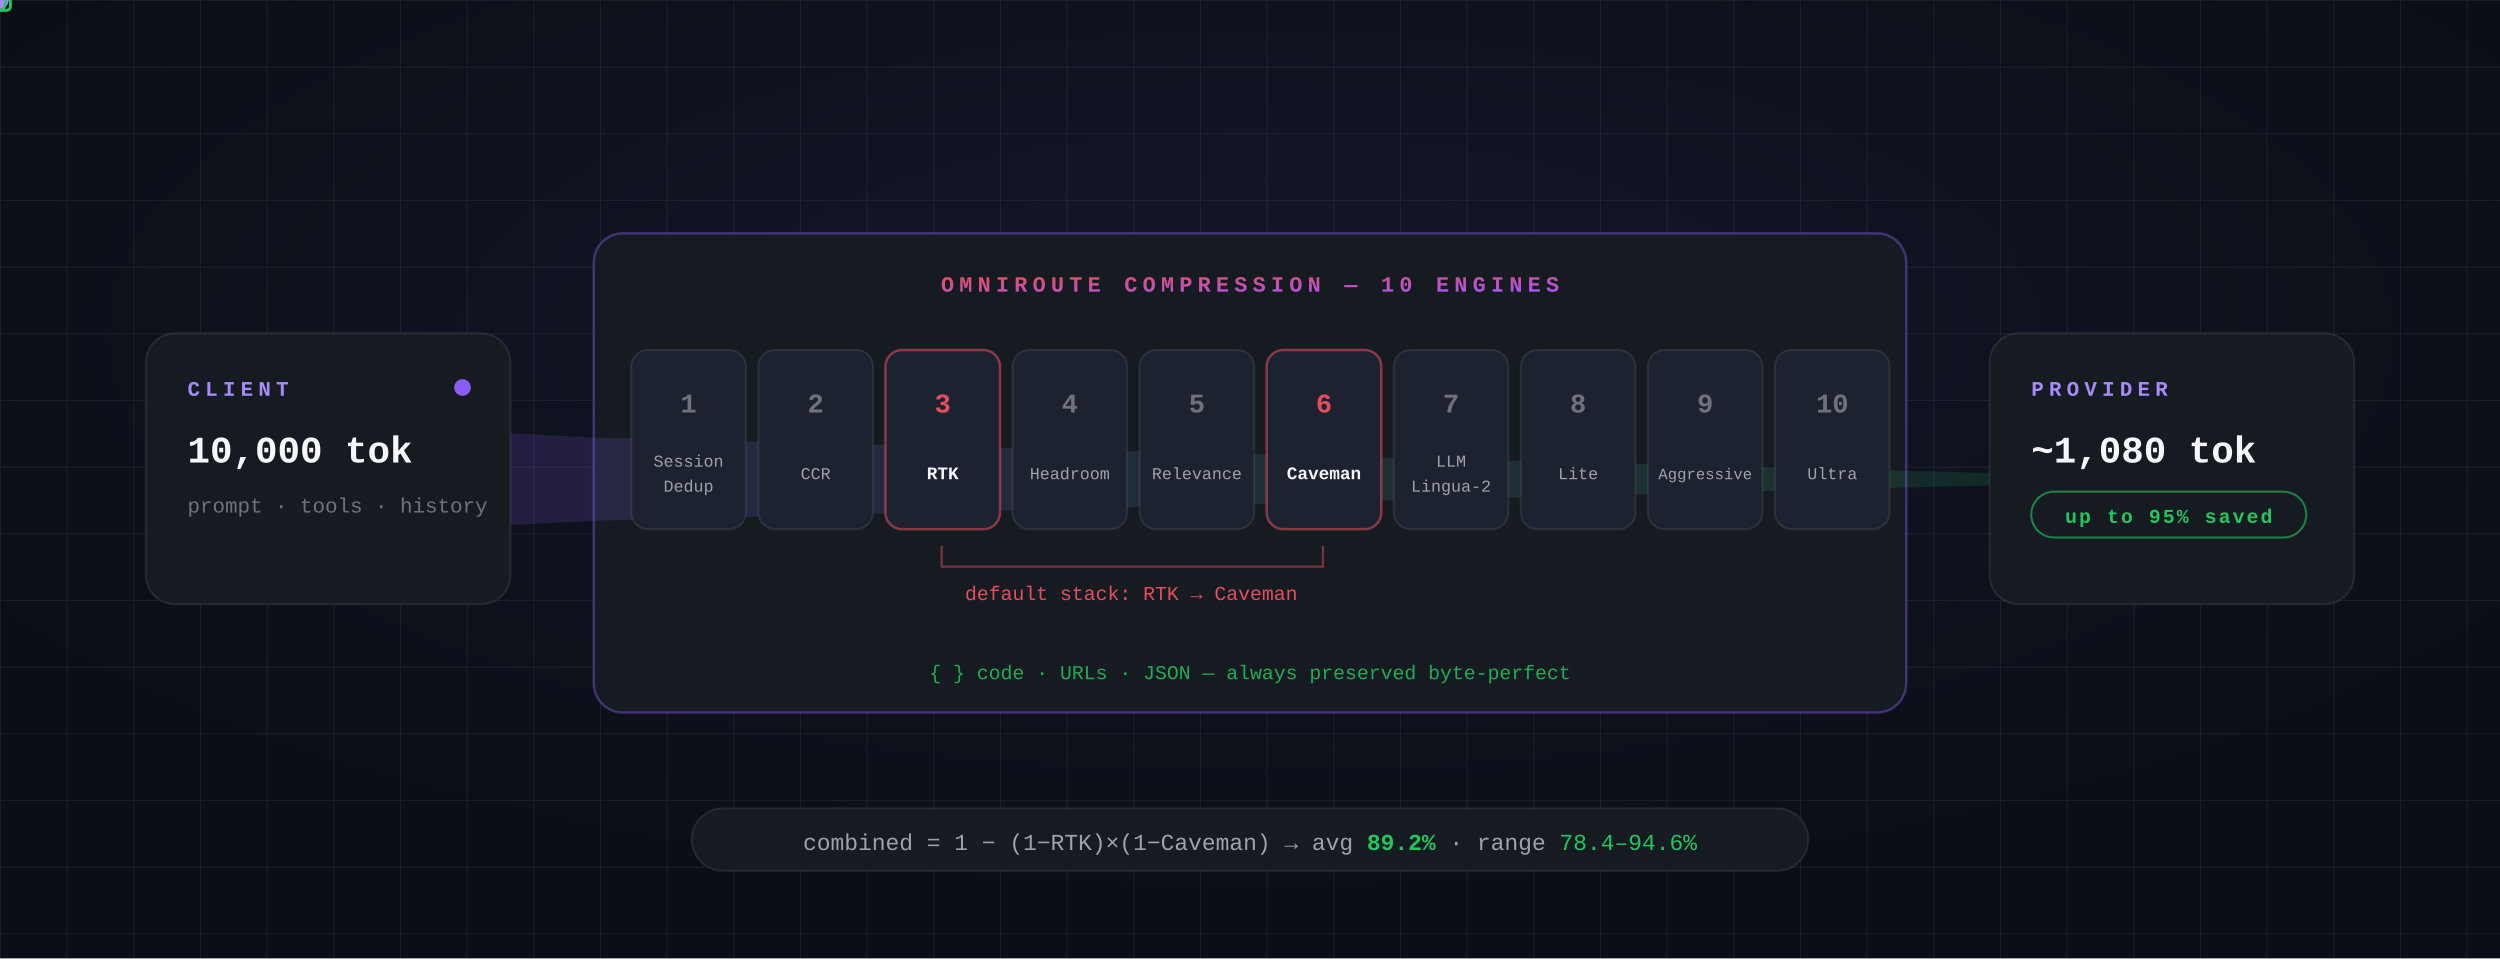
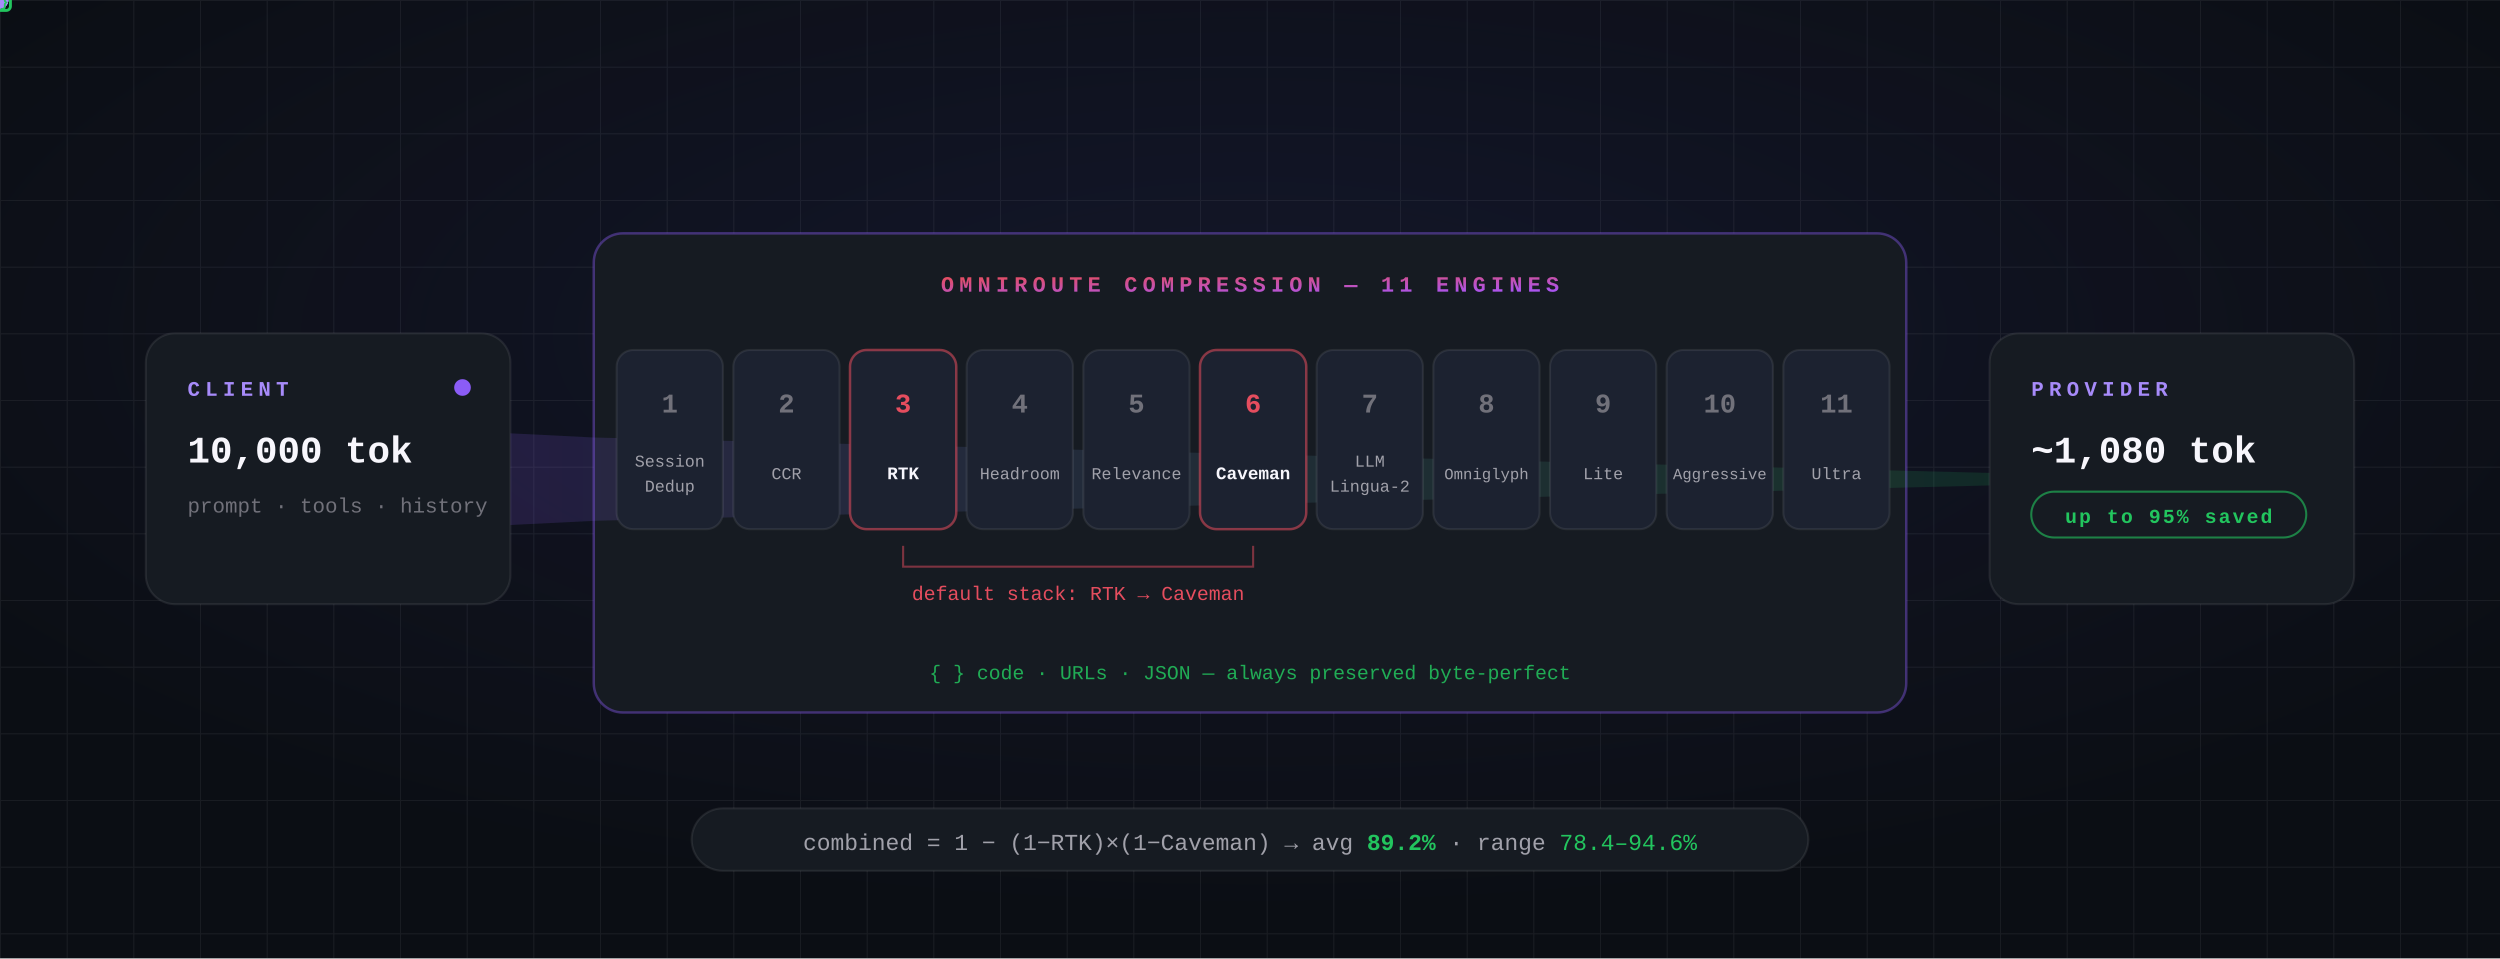
- <svg xmlns="http://www.w3.org/2000/svg" viewBox="0 0 1200 460" role="img" aria-label="OmniRoute compression pipeline: a client request of 10,000 tokens passes through 10 stacked engines — Session-Dedup, CCR, RTK, Headroom, Relevance, Caveman, LLMLingua-2, Lite, Aggressive, Ultra — and reaches the provider at about 1,080 tokens, up to 95% saved. The default stacked combo runs RTK then Caveman (average 89.2%, range 78.4–94.6%). Code, URLs and JSON are always preserved byte-perfect.">
+ <svg xmlns="http://www.w3.org/2000/svg" viewBox="0 0 1200 460" role="img" aria-label="OmniRoute compression pipeline: a client request of 10,000 tokens passes through 11 stacked engines — Session-Dedup, CCR, RTK, Headroom, Relevance, Caveman, LLMLingua-2, Omniglyph, Lite, Aggressive, Ultra — and reaches the provider at about 1,080 tokens, up to 95% saved. The default stacked combo runs RTK then Caveman (average 89.2%, range 78.4–94.6%). Code, URLs and JSON are always preserved byte-perfect.">
  <defs>
    <pattern id="gridPaperZ" width="32" height="32" patternUnits="userSpaceOnUse">
      <path d="M 32 0 L 0 0 0 32" fill="none" stroke="#ffffff" stroke-opacity="0.06" stroke-width="1" />
    </pattern>
    <radialGradient id="bgGlowZ" cx="50%" cy="35%" r="60%">
      <stop offset="0%" stop-color="#6366f1" stop-opacity="0.10" />
      <stop offset="100%" stop-color="#6366f1" stop-opacity="0" />
    </radialGradient>
    <linearGradient id="funnelZ" x1="0" y1="0" x2="1" y2="0">
      <stop offset="0%" stop-color="#8b5cf6" stop-opacity="0.16" />
      <stop offset="100%" stop-color="#22c55e" stop-opacity="0.14" />
    </linearGradient>
    <path id="pTokZ" d="M 245,230 L 955,230" />
  </defs>
  <rect width="1200" height="460" fill="#0b0e14" />
  <rect width="1200" height="460" fill="url(#gridPaperZ)" />
  <rect width="1200" height="460" fill="url(#bgGlowZ)" />
  <rect x="70" y="160" width="175" height="130" rx="14" fill="#161b22" stroke="#ffffff" stroke-opacity="0.08" stroke-width="1" />
  <text x="90" y="190" font-family="Consolas, 'Courier New', monospace" font-size="10" letter-spacing="2.5" font-weight="700" fill="#a78bfa">CLIENT</text>
  <text x="90" y="222" font-family="Consolas, 'Courier New', monospace" font-size="18" font-weight="800" fill="#F7F6FC">10,000 tok</text>
  <text x="90" y="246" font-family="Consolas, 'Courier New', monospace" font-size="10" fill="#71717a">prompt · tools · history</text>
  <circle cx="222" cy="186" r="4" fill="#8b5cf6">
    <animate attributeName="opacity" values="1;0.4;1" dur="2.2s" repeatCount="indefinite" />
  </circle>
  <rect x="285" y="112" width="630" height="230" rx="14" fill="#161b22" stroke="#8b5cf6" stroke-width="1.2" stroke-opacity="0.4" />
-   <text x="600" y="140" text-anchor="middle" font-family="Consolas, 'Courier New', monospace" font-size="10.5" letter-spacing="2.5" font-weight="700" fill="url(#gradBrandZ)">OMNIROUTE COMPRESSION — 10 ENGINES</text>
+   <text x="600" y="140" text-anchor="middle" font-family="Consolas, 'Courier New', monospace" font-size="10.5" letter-spacing="2.5" font-weight="700" fill="url(#gradBrandZ)">OMNIROUTE COMPRESSION — 11 ENGINES</text>
  <linearGradient id="gradBrandZ" x1="0" y1="0" x2="1" y2="1">
    <stop offset="0%" stop-color="#e54d5e" />
    <stop offset="100%" stop-color="#a855f7" />
  </linearGradient>
  <path d="M 245,208 L 285,210 L 915,226 L 955,227 L 955,233 L 915,234 L 285,250 L 245,252 Z" fill="url(#funnelZ)" />
  <g fill="#a78bfa">
    <circle r="4">
      <animateMotion dur="8s" repeatCount="indefinite" keyPoints="0;0;0.12;0.12" keyTimes="0;0.08;0.13;1" calcMode="linear">
        <mpath href="#pTokZ" />
      </animateMotion>
      <animate attributeName="opacity" values="0;0;1;1;0;0" keyTimes="0;0.08;0.09;0.125;0.14;1" dur="8s" repeatCount="indefinite" />
    </circle>
    <circle r="4">
      <animateMotion dur="8s" repeatCount="indefinite" keyPoints="0;0;0.29;0.29" keyTimes="0;0.085;0.22;1" calcMode="linear">
        <mpath href="#pTokZ" />
      </animateMotion>
      <animate attributeName="opacity" values="0;0;1;1;0;0" keyTimes="0;0.085;0.095;0.215;0.23;1" dur="8s" repeatCount="indefinite" />
    </circle>
    <circle r="4">
-       <animateMotion dur="8s" repeatCount="indefinite" keyPoints="0;0;0.55;0.55" keyTimes="0;0.09;0.355;1" calcMode="linear">
+       <animateMotion dur="8s" repeatCount="indefinite" keyPoints="0;0;0.50;0.50" keyTimes="0;0.09;0.355;1" calcMode="linear">
        <mpath href="#pTokZ" />
      </animateMotion>
      <animate attributeName="opacity" values="0;0;1;1;0;0" keyTimes="0;0.09;0.10;0.35;0.365;1" dur="8s" repeatCount="indefinite" />
    </circle>
    <circle r="4">
      <animateMotion dur="8s" repeatCount="indefinite" keyPoints="0;0;0.81;0.81" keyTimes="0;0.095;0.49;1" calcMode="linear">
        <mpath href="#pTokZ" />
      </animateMotion>
      <animate attributeName="opacity" values="0;0;1;1;0;0" keyTimes="0;0.095;0.105;0.485;0.50;1" dur="8s" repeatCount="indefinite" />
    </circle>
    <circle r="4">
      <animateMotion dur="8s" repeatCount="indefinite" keyPoints="0;0;1;1" keyTimes="0;0.10;0.60;1" calcMode="linear">
        <mpath href="#pTokZ" />
      </animateMotion>
      <animate attributeName="r" values="4;4;2.4;2.4" keyTimes="0;0.10;0.60;1" dur="8s" repeatCount="indefinite" />
      <animate attributeName="opacity" values="0;0;1;1;0;0" keyTimes="0;0.10;0.11;0.60;0.64;1" dur="8s" repeatCount="indefinite" />
    </circle>
  </g>
  <g>
    <animateMotion dur="8s" repeatCount="indefinite" keyPoints="0;0;1;1" keyTimes="0;0.14;0.64;1" calcMode="linear">
      <mpath href="#pTokZ" />
    </animateMotion>
    <animate attributeName="opacity" values="0;0;1;1;0;0" keyTimes="0;0.14;0.15;0.64;0.68;1" dur="8s" repeatCount="indefinite" />
    <rect x="-5" y="-5" width="10" height="10" rx="2" fill="none" stroke="#22c55e" stroke-width="1.4" />
    <text y="3" text-anchor="middle" font-family="Consolas, 'Courier New', monospace" font-size="7" font-weight="700" fill="#22c55e">{}</text>
  </g>
  <g font-family="Consolas, 'Courier New', monospace" text-anchor="middle">
-     <g transform="translate(303,168)">
-       <rect width="55" height="86" rx="8" fill="#1c2230" stroke="#ffffff" stroke-opacity="0.08" />
-       <rect width="55" height="86" rx="8" fill="none" stroke="#8b5cf6" stroke-width="1.4" stroke-opacity="0">
+     <g transform="translate(296,168)">
+       <rect width="51" height="86" rx="8" fill="#1c2230" stroke="#ffffff" stroke-opacity="0.08" />
+       <rect width="51" height="86" rx="8" fill="none" stroke="#8b5cf6" stroke-width="1.4" stroke-opacity="0">
        <animate attributeName="stroke-opacity" values="0;0;0.9;0;0" keyTimes="0;0.10;0.13;0.17;1" dur="8s" repeatCount="indefinite" />
      </rect>
-       <text x="27.5" y="30" font-size="13" font-weight="800" fill="#71717a">1</text>
-       <text x="27.5" y="56" font-size="8" fill="#a1a1aa">Session</text>
-       <text x="27.5" y="68" font-size="8" fill="#a1a1aa">Dedup</text>
+       <text x="25.5" y="30" font-size="13" font-weight="800" fill="#71717a">1</text>
+       <text x="25.5" y="56" font-size="8" fill="#a1a1aa">Session</text>
+       <text x="25.5" y="68" font-size="8" fill="#a1a1aa">Dedup</text>
    </g>
-     <g transform="translate(364,168)">
-       <rect width="55" height="86" rx="8" fill="#1c2230" stroke="#ffffff" stroke-opacity="0.08" />
-       <rect width="55" height="86" rx="8" fill="none" stroke="#8b5cf6" stroke-width="1.4" stroke-opacity="0">
+     <g transform="translate(352,168)">
+       <rect width="51" height="86" rx="8" fill="#1c2230" stroke="#ffffff" stroke-opacity="0.08" />
+       <rect width="51" height="86" rx="8" fill="none" stroke="#8b5cf6" stroke-width="1.4" stroke-opacity="0">
        <animate attributeName="stroke-opacity" values="0;0;0.9;0;0" keyTimes="0;0.145;0.175;0.215;1" dur="8s" repeatCount="indefinite" />
      </rect>
-       <text x="27.5" y="30" font-size="13" font-weight="800" fill="#71717a">2</text>
-       <text x="27.5" y="62" font-size="8" fill="#a1a1aa">CCR</text>
+       <text x="25.5" y="30" font-size="13" font-weight="800" fill="#71717a">2</text>
+       <text x="25.5" y="62" font-size="8" fill="#a1a1aa">CCR</text>
    </g>
-     <g transform="translate(425,168)">
-       <rect width="55" height="86" rx="8" fill="#1c2230" stroke="#e54d5e" stroke-opacity="0.55" stroke-width="1.2" />
-       <rect width="55" height="86" rx="8" fill="none" stroke="#e54d5e" stroke-width="1.6" stroke-opacity="0">
+     <g transform="translate(408,168)">
+       <rect width="51" height="86" rx="8" fill="#1c2230" stroke="#e54d5e" stroke-opacity="0.55" stroke-width="1.2" />
+       <rect width="51" height="86" rx="8" fill="none" stroke="#e54d5e" stroke-width="1.6" stroke-opacity="0">
        <animate attributeName="stroke-opacity" values="0;0;1;0;0" keyTimes="0;0.19;0.22;0.26;1" dur="8s" repeatCount="indefinite" />
      </rect>
-       <text x="27.5" y="30" font-size="13" font-weight="800" fill="#e54d5e">3</text>
-       <text x="27.5" y="62" font-size="8.5" font-weight="700" fill="#F7F6FC">RTK</text>
+       <text x="25.5" y="30" font-size="13" font-weight="800" fill="#e54d5e">3</text>
+       <text x="25.5" y="62" font-size="8.5" font-weight="700" fill="#F7F6FC">RTK</text>
    </g>
-     <g transform="translate(486,168)">
-       <rect width="55" height="86" rx="8" fill="#1c2230" stroke="#ffffff" stroke-opacity="0.08" />
-       <rect width="55" height="86" rx="8" fill="none" stroke="#8b5cf6" stroke-width="1.4" stroke-opacity="0">
+     <g transform="translate(464,168)">
+       <rect width="51" height="86" rx="8" fill="#1c2230" stroke="#ffffff" stroke-opacity="0.08" />
+       <rect width="51" height="86" rx="8" fill="none" stroke="#8b5cf6" stroke-width="1.4" stroke-opacity="0">
        <animate attributeName="stroke-opacity" values="0;0;0.9;0;0" keyTimes="0;0.235;0.265;0.305;1" dur="8s" repeatCount="indefinite" />
      </rect>
-       <text x="27.5" y="30" font-size="13" font-weight="800" fill="#71717a">4</text>
-       <text x="27.5" y="62" font-size="8" fill="#a1a1aa">Headroom</text>
+       <text x="25.5" y="30" font-size="13" font-weight="800" fill="#71717a">4</text>
+       <text x="25.5" y="62" font-size="8" fill="#a1a1aa">Headroom</text>
    </g>
-     <g transform="translate(547,168)">
-       <rect width="55" height="86" rx="8" fill="#1c2230" stroke="#ffffff" stroke-opacity="0.08" />
-       <rect width="55" height="86" rx="8" fill="none" stroke="#8b5cf6" stroke-width="1.4" stroke-opacity="0">
+     <g transform="translate(520,168)">
+       <rect width="51" height="86" rx="8" fill="#1c2230" stroke="#ffffff" stroke-opacity="0.08" />
+       <rect width="51" height="86" rx="8" fill="none" stroke="#8b5cf6" stroke-width="1.4" stroke-opacity="0">
        <animate attributeName="stroke-opacity" values="0;0;0.9;0;0" keyTimes="0;0.275;0.305;0.345;1" dur="8s" repeatCount="indefinite" />
      </rect>
-       <text x="27.5" y="30" font-size="13" font-weight="800" fill="#71717a">5</text>
-       <text x="27.5" y="62" font-size="8" fill="#a1a1aa">Relevance</text>
+       <text x="25.5" y="30" font-size="13" font-weight="800" fill="#71717a">5</text>
+       <text x="25.5" y="62" font-size="8" fill="#a1a1aa">Relevance</text>
    </g>
-     <g transform="translate(608,168)">
-       <rect width="55" height="86" rx="8" fill="#1c2230" stroke="#e54d5e" stroke-opacity="0.55" stroke-width="1.2" />
-       <rect width="55" height="86" rx="8" fill="none" stroke="#e54d5e" stroke-width="1.6" stroke-opacity="0">
+     <g transform="translate(576,168)">
+       <rect width="51" height="86" rx="8" fill="#1c2230" stroke="#e54d5e" stroke-opacity="0.55" stroke-width="1.2" />
+       <rect width="51" height="86" rx="8" fill="none" stroke="#e54d5e" stroke-width="1.6" stroke-opacity="0">
        <animate attributeName="stroke-opacity" values="0;0;1;0;0" keyTimes="0;0.325;0.355;0.395;1" dur="8s" repeatCount="indefinite" />
      </rect>
-       <text x="27.5" y="30" font-size="13" font-weight="800" fill="#e54d5e">6</text>
-       <text x="27.5" y="62" font-size="8.5" font-weight="700" fill="#F7F6FC">Caveman</text>
+       <text x="25.5" y="30" font-size="13" font-weight="800" fill="#e54d5e">6</text>
+       <text x="25.5" y="62" font-size="8.5" font-weight="700" fill="#F7F6FC">Caveman</text>
    </g>
-     <g transform="translate(669,168)">
-       <rect width="55" height="86" rx="8" fill="#1c2230" stroke="#ffffff" stroke-opacity="0.08" />
-       <rect width="55" height="86" rx="8" fill="none" stroke="#8b5cf6" stroke-width="1.4" stroke-opacity="0">
+     <g transform="translate(632,168)">
+       <rect width="51" height="86" rx="8" fill="#1c2230" stroke="#ffffff" stroke-opacity="0.08" />
+       <rect width="51" height="86" rx="8" fill="none" stroke="#8b5cf6" stroke-width="1.4" stroke-opacity="0">
        <animate attributeName="stroke-opacity" values="0;0;0.9;0;0" keyTimes="0;0.375;0.405;0.445;1" dur="8s" repeatCount="indefinite" />
      </rect>
-       <text x="27.5" y="30" font-size="13" font-weight="800" fill="#71717a">7</text>
-       <text x="27.5" y="56" font-size="8" fill="#a1a1aa">LLM</text>
-       <text x="27.5" y="68" font-size="8" fill="#a1a1aa">Lingua-2</text>
+       <text x="25.5" y="30" font-size="13" font-weight="800" fill="#71717a">7</text>
+       <text x="25.5" y="56" font-size="8" fill="#a1a1aa">LLM</text>
+       <text x="25.5" y="68" font-size="8" fill="#a1a1aa">Lingua-2</text>
    </g>
-     <g transform="translate(730,168)">
-       <rect width="55" height="86" rx="8" fill="#1c2230" stroke="#ffffff" stroke-opacity="0.08" />
-       <rect width="55" height="86" rx="8" fill="none" stroke="#8b5cf6" stroke-width="1.4" stroke-opacity="0">
+     <g transform="translate(688,168)">
+       <rect width="51" height="86" rx="8" fill="#1c2230" stroke="#ffffff" stroke-opacity="0.08" />
+       <rect width="51" height="86" rx="8" fill="none" stroke="#8b5cf6" stroke-width="1.4" stroke-opacity="0">
        <animate attributeName="stroke-opacity" values="0;0;0.9;0;0" keyTimes="0;0.415;0.445;0.485;1" dur="8s" repeatCount="indefinite" />
      </rect>
-       <text x="27.5" y="30" font-size="13" font-weight="800" fill="#71717a">8</text>
-       <text x="27.5" y="62" font-size="8" fill="#a1a1aa">Lite</text>
+       <text x="25.5" y="30" font-size="13" font-weight="800" fill="#71717a">8</text>
+       <text x="25.5" y="62" font-size="7.5" fill="#a1a1aa">Omniglyph</text>
    </g>
-     <g transform="translate(791,168)">
-       <rect width="55" height="86" rx="8" fill="#1c2230" stroke="#ffffff" stroke-opacity="0.08" />
-       <rect width="55" height="86" rx="8" fill="none" stroke="#8b5cf6" stroke-width="1.4" stroke-opacity="0">
+     <g transform="translate(744,168)">
+       <rect width="51" height="86" rx="8" fill="#1c2230" stroke="#ffffff" stroke-opacity="0.08" />
+       <rect width="51" height="86" rx="8" fill="none" stroke="#8b5cf6" stroke-width="1.4" stroke-opacity="0">
        <animate attributeName="stroke-opacity" values="0;0;0.9;0;0" keyTimes="0;0.46;0.49;0.53;1" dur="8s" repeatCount="indefinite" />
      </rect>
-       <text x="27.5" y="30" font-size="13" font-weight="800" fill="#71717a">9</text>
-       <text x="27.5" y="62" font-size="7.5" fill="#a1a1aa">Aggressive</text>
+       <text x="25.5" y="30" font-size="13" font-weight="800" fill="#71717a">9</text>
+       <text x="25.5" y="62" font-size="8" fill="#a1a1aa">Lite</text>
    </g>
-     <g transform="translate(852,168)">
-       <rect width="55" height="86" rx="8" fill="#1c2230" stroke="#ffffff" stroke-opacity="0.08" />
-       <rect width="55" height="86" rx="8" fill="none" stroke="#8b5cf6" stroke-width="1.4" stroke-opacity="0">
+     <g transform="translate(800,168)">
+       <rect width="51" height="86" rx="8" fill="#1c2230" stroke="#ffffff" stroke-opacity="0.08" />
+       <rect width="51" height="86" rx="8" fill="none" stroke="#8b5cf6" stroke-width="1.4" stroke-opacity="0">
        <animate attributeName="stroke-opacity" values="0;0;0.9;0;0" keyTimes="0;0.50;0.53;0.57;1" dur="8s" repeatCount="indefinite" />
      </rect>
-       <text x="27.5" y="30" font-size="13" font-weight="800" fill="#71717a">10</text>
-       <text x="27.5" y="62" font-size="8" fill="#a1a1aa">Ultra</text>
+       <text x="25.5" y="30" font-size="13" font-weight="800" fill="#71717a">10</text>
+       <text x="25.5" y="62" font-size="7.5" fill="#a1a1aa">Aggressive</text>
+     </g>
+     <g transform="translate(856,168)">
+       <rect width="51" height="86" rx="8" fill="#1c2230" stroke="#ffffff" stroke-opacity="0.08" />
+       <rect width="51" height="86" rx="8" fill="none" stroke="#8b5cf6" stroke-width="1.4" stroke-opacity="0">
+         <animate attributeName="stroke-opacity" values="0;0;0.9;0;0" keyTimes="0;0.54;0.57;0.61;1" dur="8s" repeatCount="indefinite" />
+       </rect>
+       <text x="25.5" y="30" font-size="13" font-weight="800" fill="#71717a">11</text>
+       <text x="25.5" y="62" font-size="8" fill="#a1a1aa">Ultra</text>
    </g>
  </g>
-   <path d="M 452,262 L 452,272 L 635,272 L 635,262" fill="none" stroke="#e54d5e" stroke-width="1" stroke-opacity="0.5" />
-   <text x="543" y="288" text-anchor="middle" font-family="Consolas, 'Courier New', monospace" font-size="9.5" fill="#e54d5e">default stack: RTK → Caveman</text>
+   <path d="M 433.5,262 L 433.5,272 L 601.5,272 L 601.5,262" fill="none" stroke="#e54d5e" stroke-width="1" stroke-opacity="0.5" />
+   <text x="517.5" y="288" text-anchor="middle" font-family="Consolas, 'Courier New', monospace" font-size="9.5" fill="#e54d5e">default stack: RTK → Caveman</text>
  <text x="600" y="326" text-anchor="middle" font-family="Consolas, 'Courier New', monospace" font-size="9.5" fill="#22c55e" opacity="0.85">{ } code · URLs · JSON — always preserved byte-perfect</text>
  <rect x="955" y="160" width="175" height="130" rx="14" fill="#161b22" stroke="#ffffff" stroke-opacity="0.08" stroke-width="1" />
  <text x="975" y="190" font-family="Consolas, 'Courier New', monospace" font-size="10" letter-spacing="2.5" font-weight="700" fill="#a78bfa">PROVIDER</text>
  <text x="975" y="222" font-family="Consolas, 'Courier New', monospace" font-size="18" font-weight="800" fill="#F7F6FC">~1,080 tok</text>
  <g transform="translate(975,236)">
    <rect width="132" height="22" rx="11" fill="none" stroke="#22c55e" stroke-width="1" stroke-opacity="0.6" />
    <text x="66" y="15" text-anchor="middle" font-family="Consolas, 'Courier New', monospace" font-size="9.5" letter-spacing="1" font-weight="700" fill="#22c55e">
      <animate attributeName="opacity" values="0.75;0.75;1;1;0.75" keyTimes="0;0.58;0.62;0.78;1" dur="8s" repeatCount="indefinite" />up to 95% saved</text>
  </g>
  <g transform="translate(600,404)">
    <rect x="-268" y="-16" width="536" height="30" rx="15" fill="#161b22" stroke="#ffffff" stroke-opacity="0.08" />
    <text y="4" text-anchor="middle" font-family="Consolas, 'Courier New', monospace" font-size="11" fill="#a1a1aa">combined = 1 − (1−RTK)×(1−Caveman) → avg <tspan fill="#22c55e" font-weight="700">89.2%</tspan> · range <tspan fill="#22c55e">78.4–94.6%</tspan>
    </text>
  </g>
</svg>
